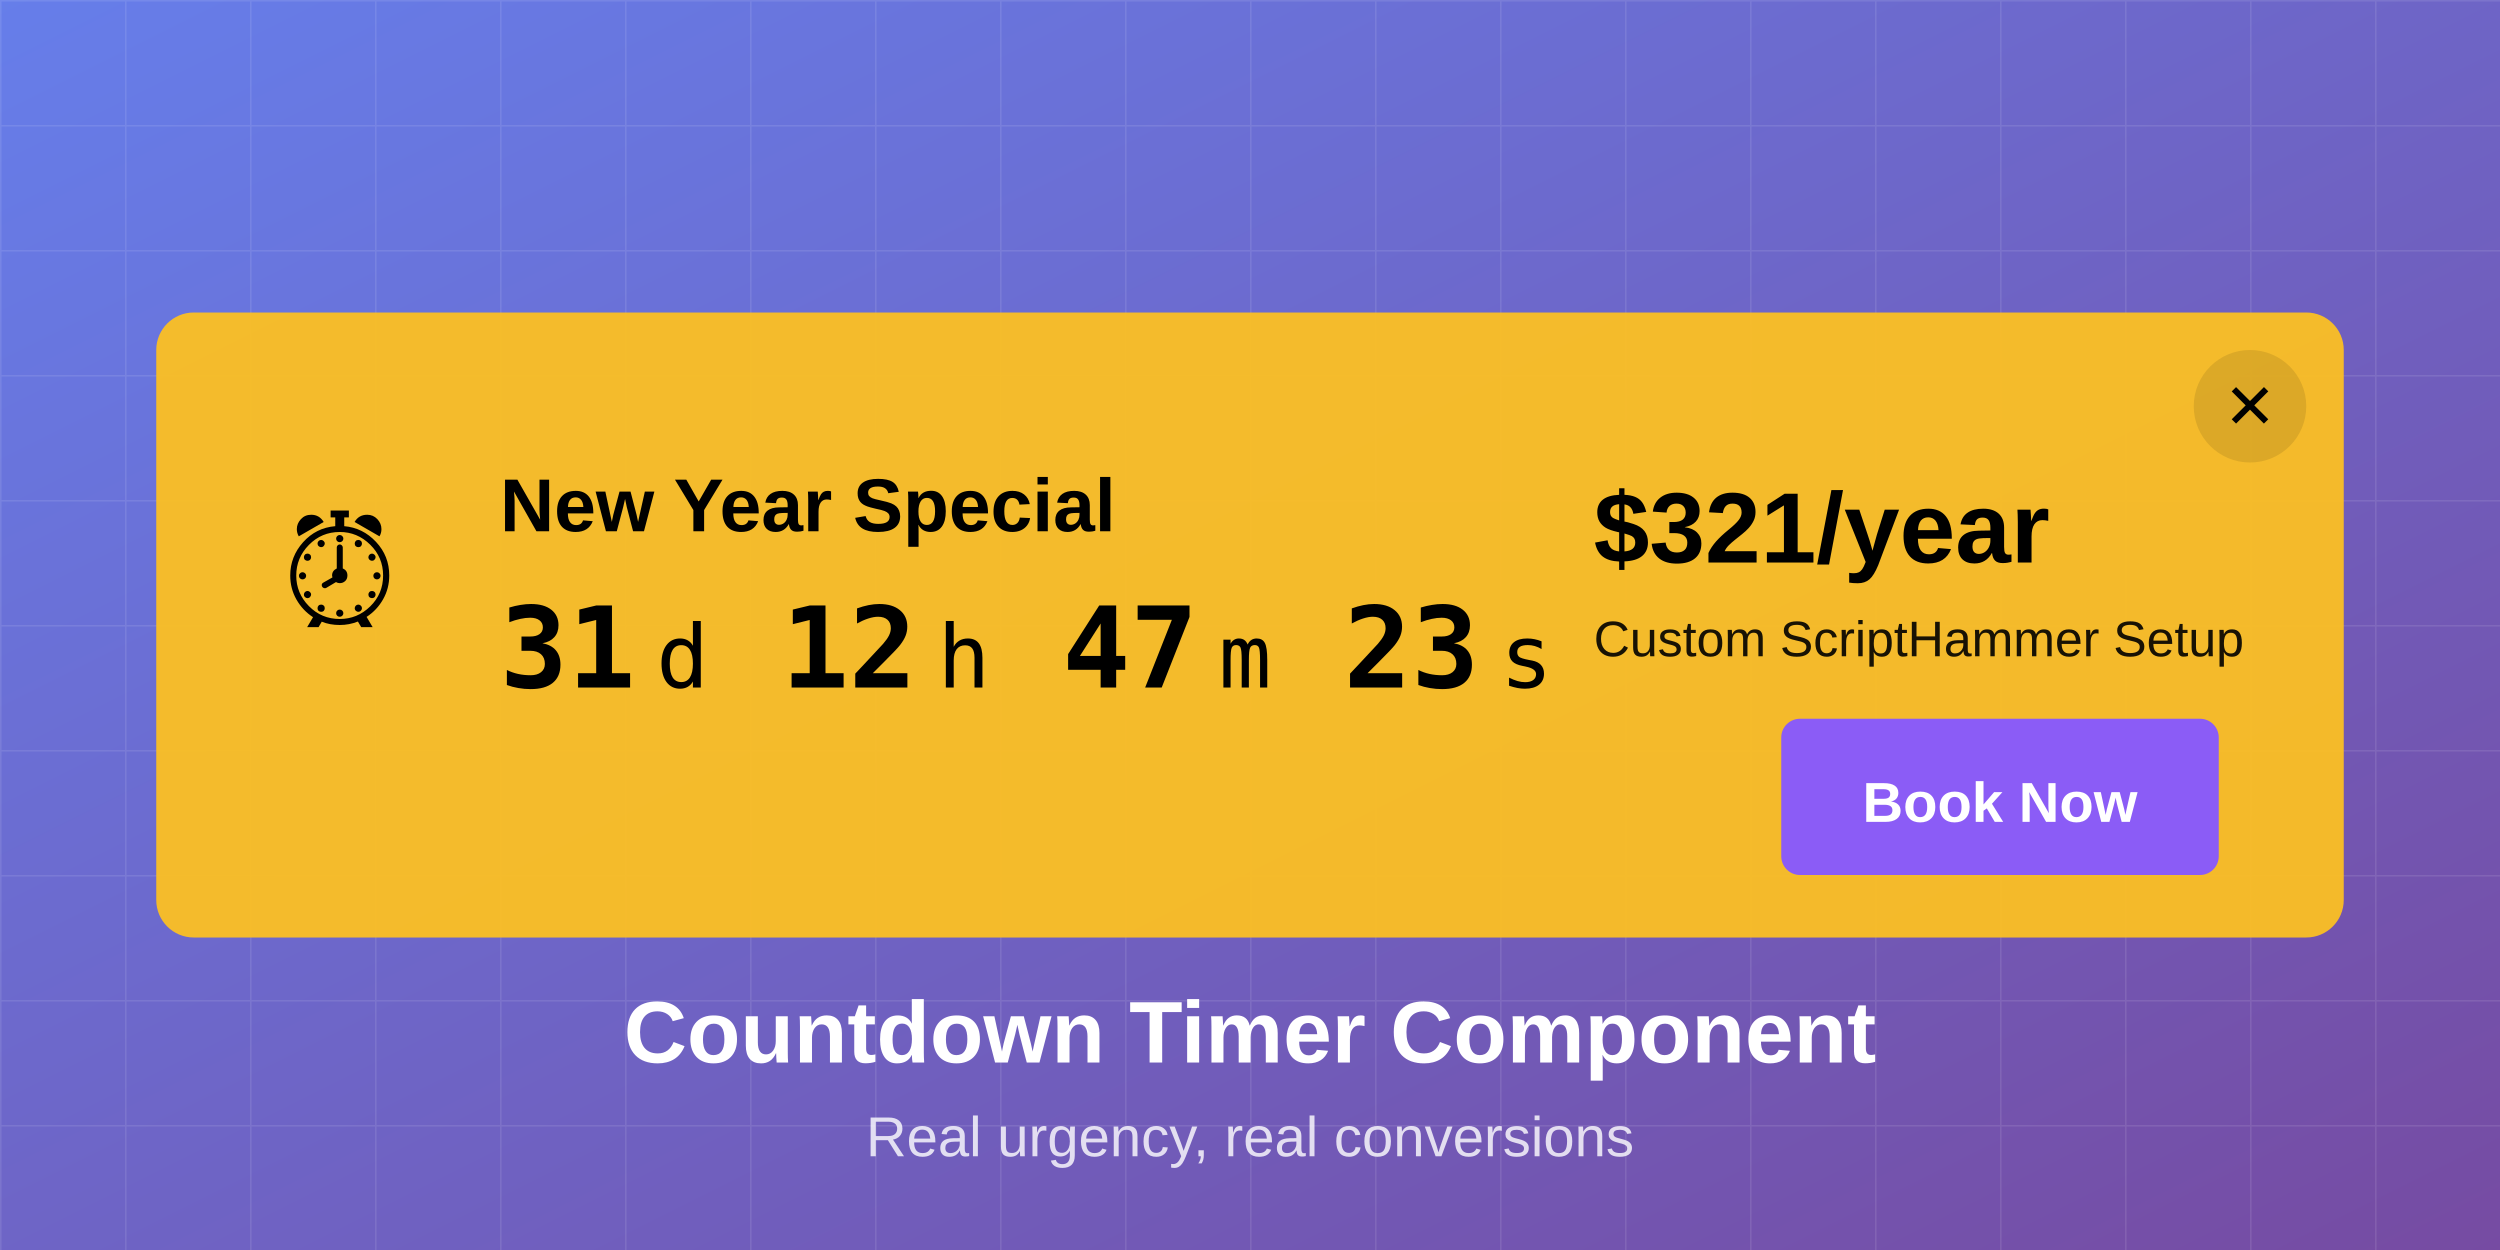
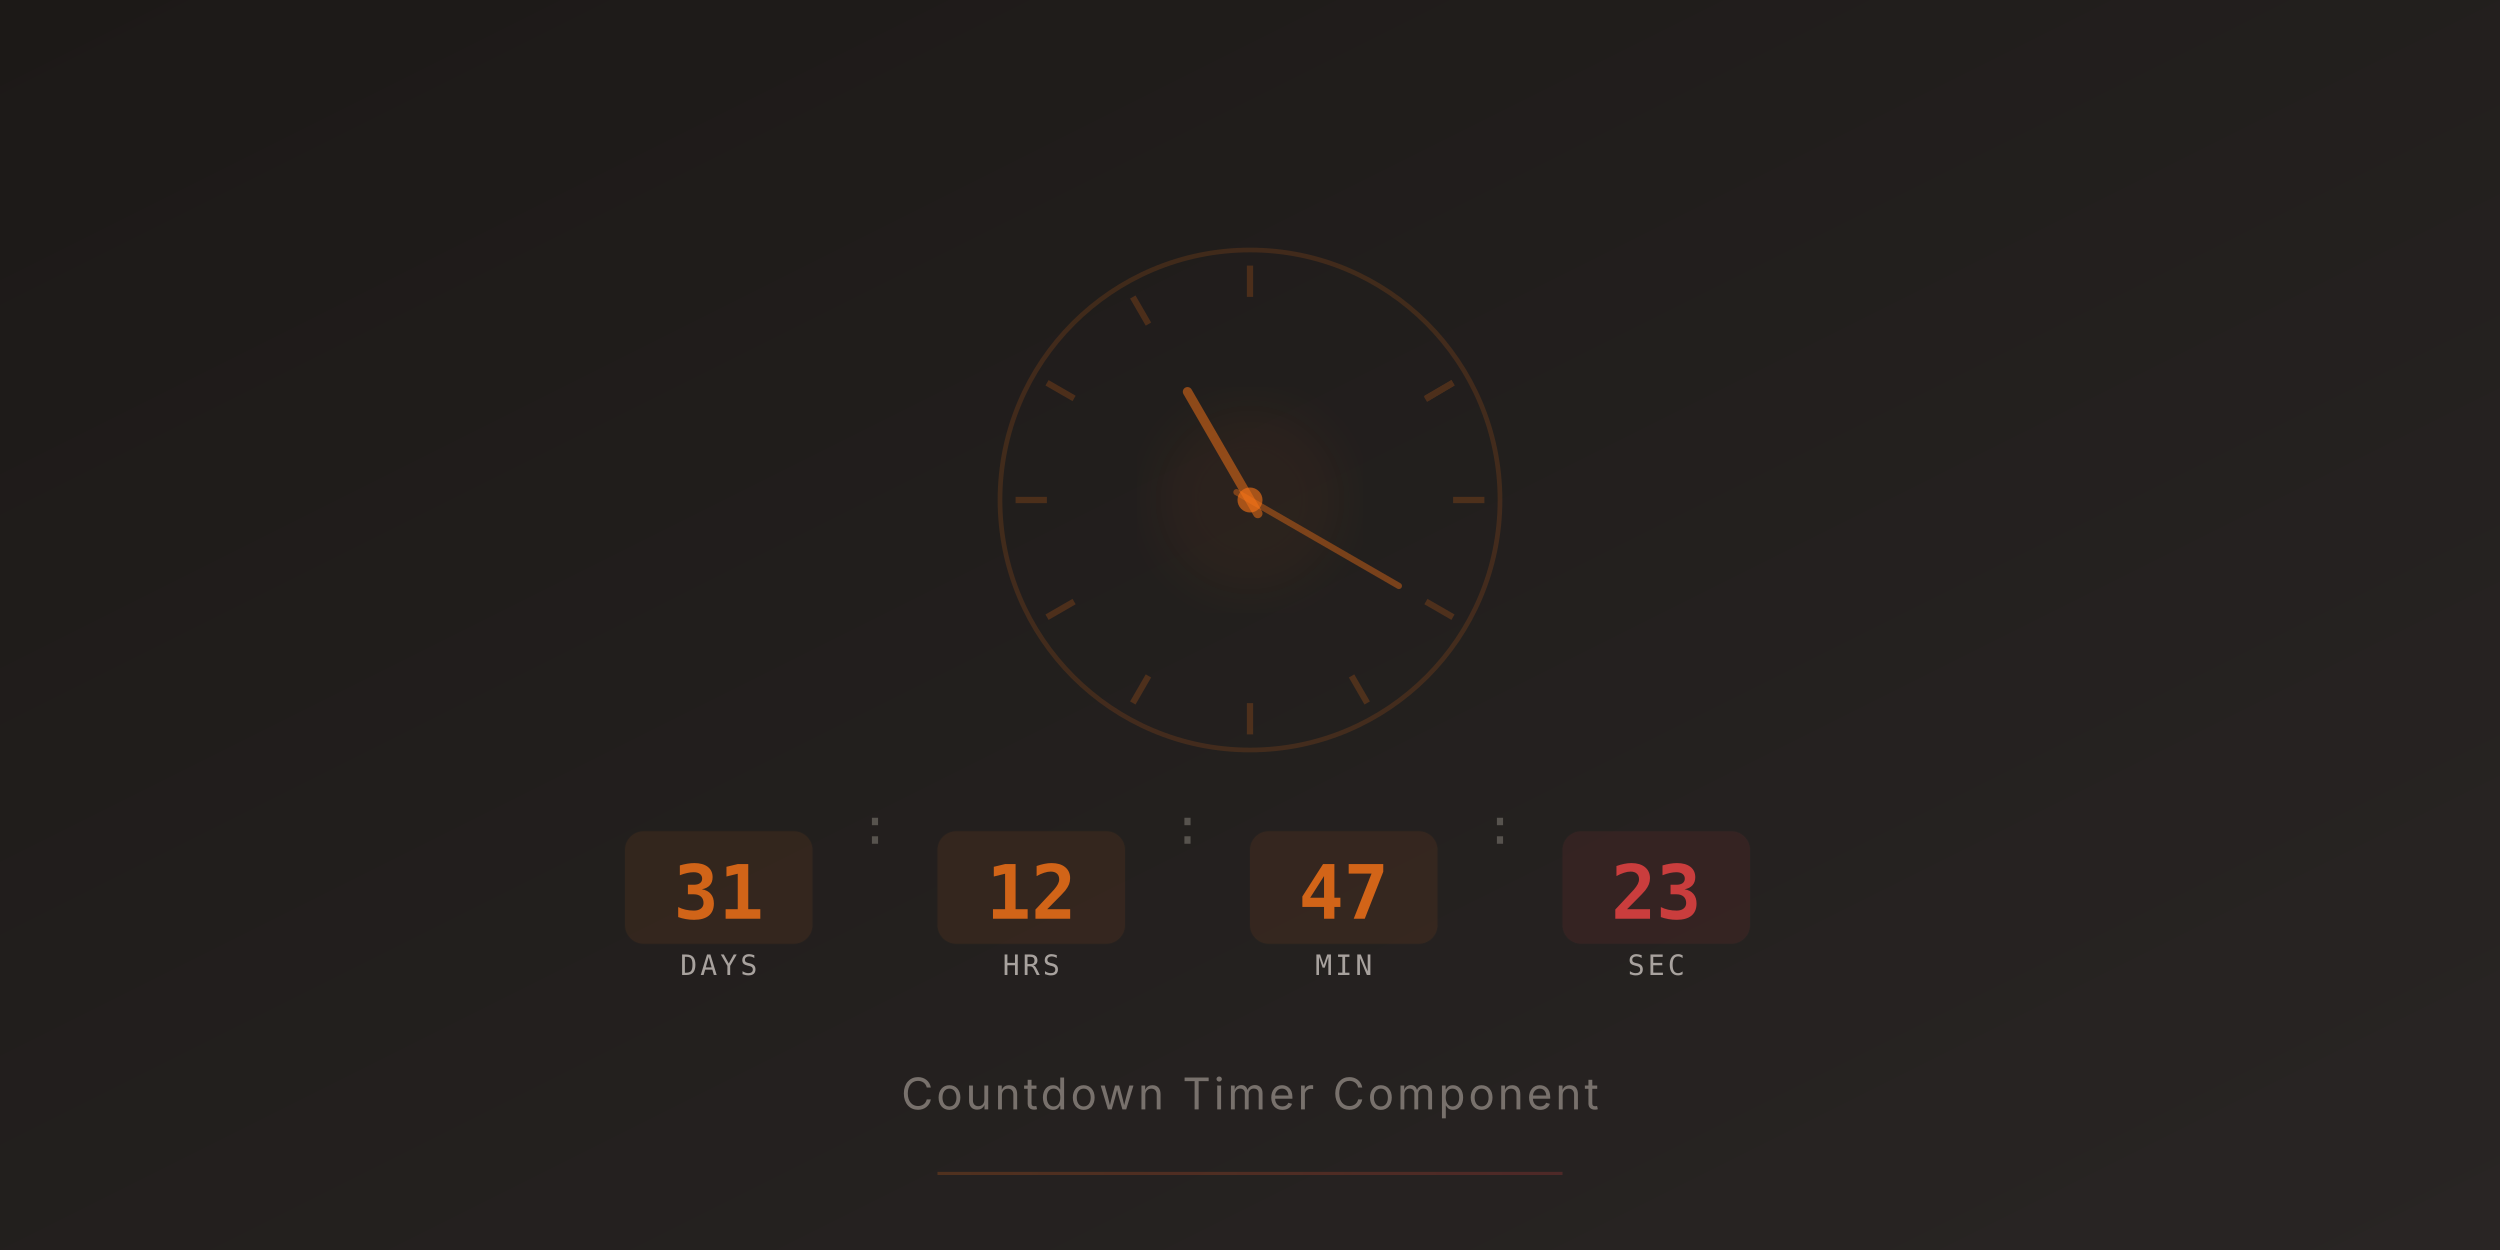
<svg xmlns="http://www.w3.org/2000/svg" viewBox="0 0 800 400">
  <defs>
-     <linearGradient id="bg" x1="0%" y1="0%" x2="100%" y2="100%">
-       <stop offset="0%" style="stop-color:#667eea;stop-opacity:1" />
-       <stop offset="100%" style="stop-color:#764ba2;stop-opacity:1" />
+     <linearGradient id="ct-bg" x1="0%" y1="0%" x2="100%" y2="100%">
+       <stop offset="0%" stop-color="#1c1917" />
+       <stop offset="100%" stop-color="#292524" />
    </linearGradient>
+     <linearGradient id="ct-warm" x1="0%" y1="0%" x2="100%" y2="0%">
+       <stop offset="0%" stop-color="#f97316" />
+       <stop offset="100%" stop-color="#ef4444" />
+     </linearGradient>
+     <filter id="ct-glow">
+       <feGaussianBlur stdDeviation="6" />
+     </filter>
  </defs>
-   <rect width="800" height="400" fill="url(#bg)" />
-   <g opacity="0.1">
-     <pattern id="grid" width="40" height="40" patternUnits="userSpaceOnUse">
-       <path d="M 40 0 L 0 0 0 40" fill="none" stroke="white" stroke-width="1" />
-     </pattern>
-     <rect width="800" height="400" fill="url(#grid)" />
+   <rect width="800" height="400" fill="url(#ct-bg)" />
+   <g transform="translate(400, 160)">
+     <circle cx="0" cy="0" r="80" fill="none" stroke="#f97316" stroke-width="1.5" opacity="0.15" />
+     <g stroke="#f97316" stroke-width="2" opacity="0.2">
+       <line x1="0" y1="-75" x2="0" y2="-65" />
+       <line x1="37.5" y1="-65" x2="32.5" y2="-56" transform="rotate(30)" />
+       <line x1="0" y1="-75" x2="0" y2="-65" transform="rotate(60)" />
+       <line x1="0" y1="-75" x2="0" y2="-65" transform="rotate(90)" />
+       <line x1="0" y1="-75" x2="0" y2="-65" transform="rotate(120)" />
+       <line x1="0" y1="-75" x2="0" y2="-65" transform="rotate(150)" />
+       <line x1="0" y1="-75" x2="0" y2="-65" transform="rotate(180)" />
+       <line x1="0" y1="-75" x2="0" y2="-65" transform="rotate(210)" />
+       <line x1="0" y1="-75" x2="0" y2="-65" transform="rotate(240)" />
+       <line x1="0" y1="-75" x2="0" y2="-65" transform="rotate(270)" />
+       <line x1="0" y1="-75" x2="0" y2="-65" transform="rotate(300)" />
+       <line x1="0" y1="-75" x2="0" y2="-65" transform="rotate(330)" />
+     </g>
+     <line x1="0" y1="5" x2="0" y2="-40" stroke="#f97316" stroke-width="3" stroke-linecap="round" opacity="0.5" transform="rotate(-30)" />
+     <line x1="0" y1="5" x2="0" y2="-55" stroke="#f97316" stroke-width="2" stroke-linecap="round" opacity="0.4" transform="rotate(120)" />
+     <circle cx="0" cy="0" r="4" fill="#f97316" opacity="0.6" />
+     <circle cx="0" cy="0" r="30" fill="#f97316" opacity="0.04" filter="url(#ct-glow)" />
  </g>
-   <g transform="translate(50, 100)">
-     <rect x="0" y="0" width="700" height="200" rx="12" fill="#fbbf24" opacity="0.95" />
-     <text x="40" y="100" font-size="48" fill="#000">⏰</text>
-     <text x="110" y="70" font-family="Arial, sans-serif" font-size="24" font-weight="bold" fill="#000">New Year Special</text>
-     <g transform="translate(110, 90)">
-       <text x="0" y="30" font-family="monospace" font-size="36" font-weight="bold" fill="#000">31</text>
-       <text x="50" y="30" font-family="monospace" font-size="28" fill="#000">d</text>
-       <text x="90" y="30" font-family="monospace" font-size="36" font-weight="bold" fill="#000">12</text>
-       <text x="140" y="30" font-family="monospace" font-size="28" fill="#000">h</text>
-       <text x="180" y="30" font-family="monospace" font-size="36" font-weight="bold" fill="#000">47</text>
-       <text x="230" y="30" font-family="monospace" font-size="28" fill="#000">m</text>
-       <text x="270" y="30" font-family="monospace" font-size="36" font-weight="bold" fill="#000">23</text>
-       <text x="320" y="30" font-family="monospace" font-size="28" fill="#000">s</text>
+   <g font-family="ui-monospace, monospace" text-anchor="middle">
+     <g transform="translate(230, 290)">
+       <rect x="-30" y="-24" width="60" height="36" rx="6" fill="#f97316" opacity="0.08" stroke="#f97316" stroke-width="0.5" stroke-opacity="0.15" />
+       <text y="4" font-size="24" font-weight="700" fill="#f97316" opacity="0.8">31</text>
+       <text y="22" font-size="9" fill="#a8a29e" letter-spacing="1">DAYS</text>
    </g>
-     <g transform="translate(460, 80)">
-       <text x="0" y="0" font-family="Arial, sans-serif" font-size="32" font-weight="bold" fill="#000">$321/year</text>
-       <text x="0" y="30" font-family="Arial, sans-serif" font-size="16" fill="#000" opacity="0.9">Custom ScriptHammer Setup</text>
+     <text x="280" y="270" font-size="16" fill="#57534e">:</text>
+     <g transform="translate(330, 290)">
+       <rect x="-30" y="-24" width="60" height="36" rx="6" fill="#f97316" opacity="0.08" stroke="#f97316" stroke-width="0.5" stroke-opacity="0.15" />
+       <text y="4" font-size="24" font-weight="700" fill="#f97316" opacity="0.8">12</text>
+       <text y="22" font-size="9" fill="#a8a29e" letter-spacing="1">HRS</text>
    </g>
-     <rect x="520" y="130" width="140" height="50" rx="6" fill="#8b5cf6" />
-     <text x="590" y="163" font-family="Arial, sans-serif" font-size="18" font-weight="bold" fill="white" text-anchor="middle">Book Now</text>
-     <circle cx="670" cy="30" r="18" fill="#000" opacity="0.1" />
-     <text x="670" y="37" font-family="Arial, sans-serif" font-size="20" fill="#000" text-anchor="middle">✕</text>
+     <text x="380" y="270" font-size="16" fill="#57534e">:</text>
+     <g transform="translate(430, 290)">
+       <rect x="-30" y="-24" width="60" height="36" rx="6" fill="#f97316" opacity="0.08" stroke="#f97316" stroke-width="0.5" stroke-opacity="0.15" />
+       <text y="4" font-size="24" font-weight="700" fill="#f97316" opacity="0.8">47</text>
+       <text y="22" font-size="9" fill="#a8a29e" letter-spacing="1">MIN</text>
+     </g>
+     <text x="480" y="270" font-size="16" fill="#57534e">:</text>
+     <g transform="translate(530, 290)">
+       <rect x="-30" y="-24" width="60" height="36" rx="6" fill="#ef4444" opacity="0.08" stroke="#ef4444" stroke-width="0.5" stroke-opacity="0.15" />
+       <text y="4" font-size="24" font-weight="700" fill="#ef4444" opacity="0.8">23</text>
+       <text y="22" font-size="9" fill="#a8a29e" letter-spacing="1">SEC</text>
+     </g>
  </g>
-   <text x="400" y="340" font-family="Arial, sans-serif" font-size="28" font-weight="bold" fill="white" text-anchor="middle">Countdown Timer Component</text>
-   <text x="400" y="370" font-family="Arial, sans-serif" font-size="18" fill="white" opacity="0.8" text-anchor="middle">Real urgency, real conversions</text>
+   <text x="400" y="355" font-family="system-ui, -apple-system, sans-serif" font-size="14" text-anchor="middle" fill="#78716c" letter-spacing="1">
+     Countdown Timer Component
+   </text>
+   <rect x="300" y="375" width="200" height="1" fill="url(#ct-warm)" opacity="0.2" />
</svg>
